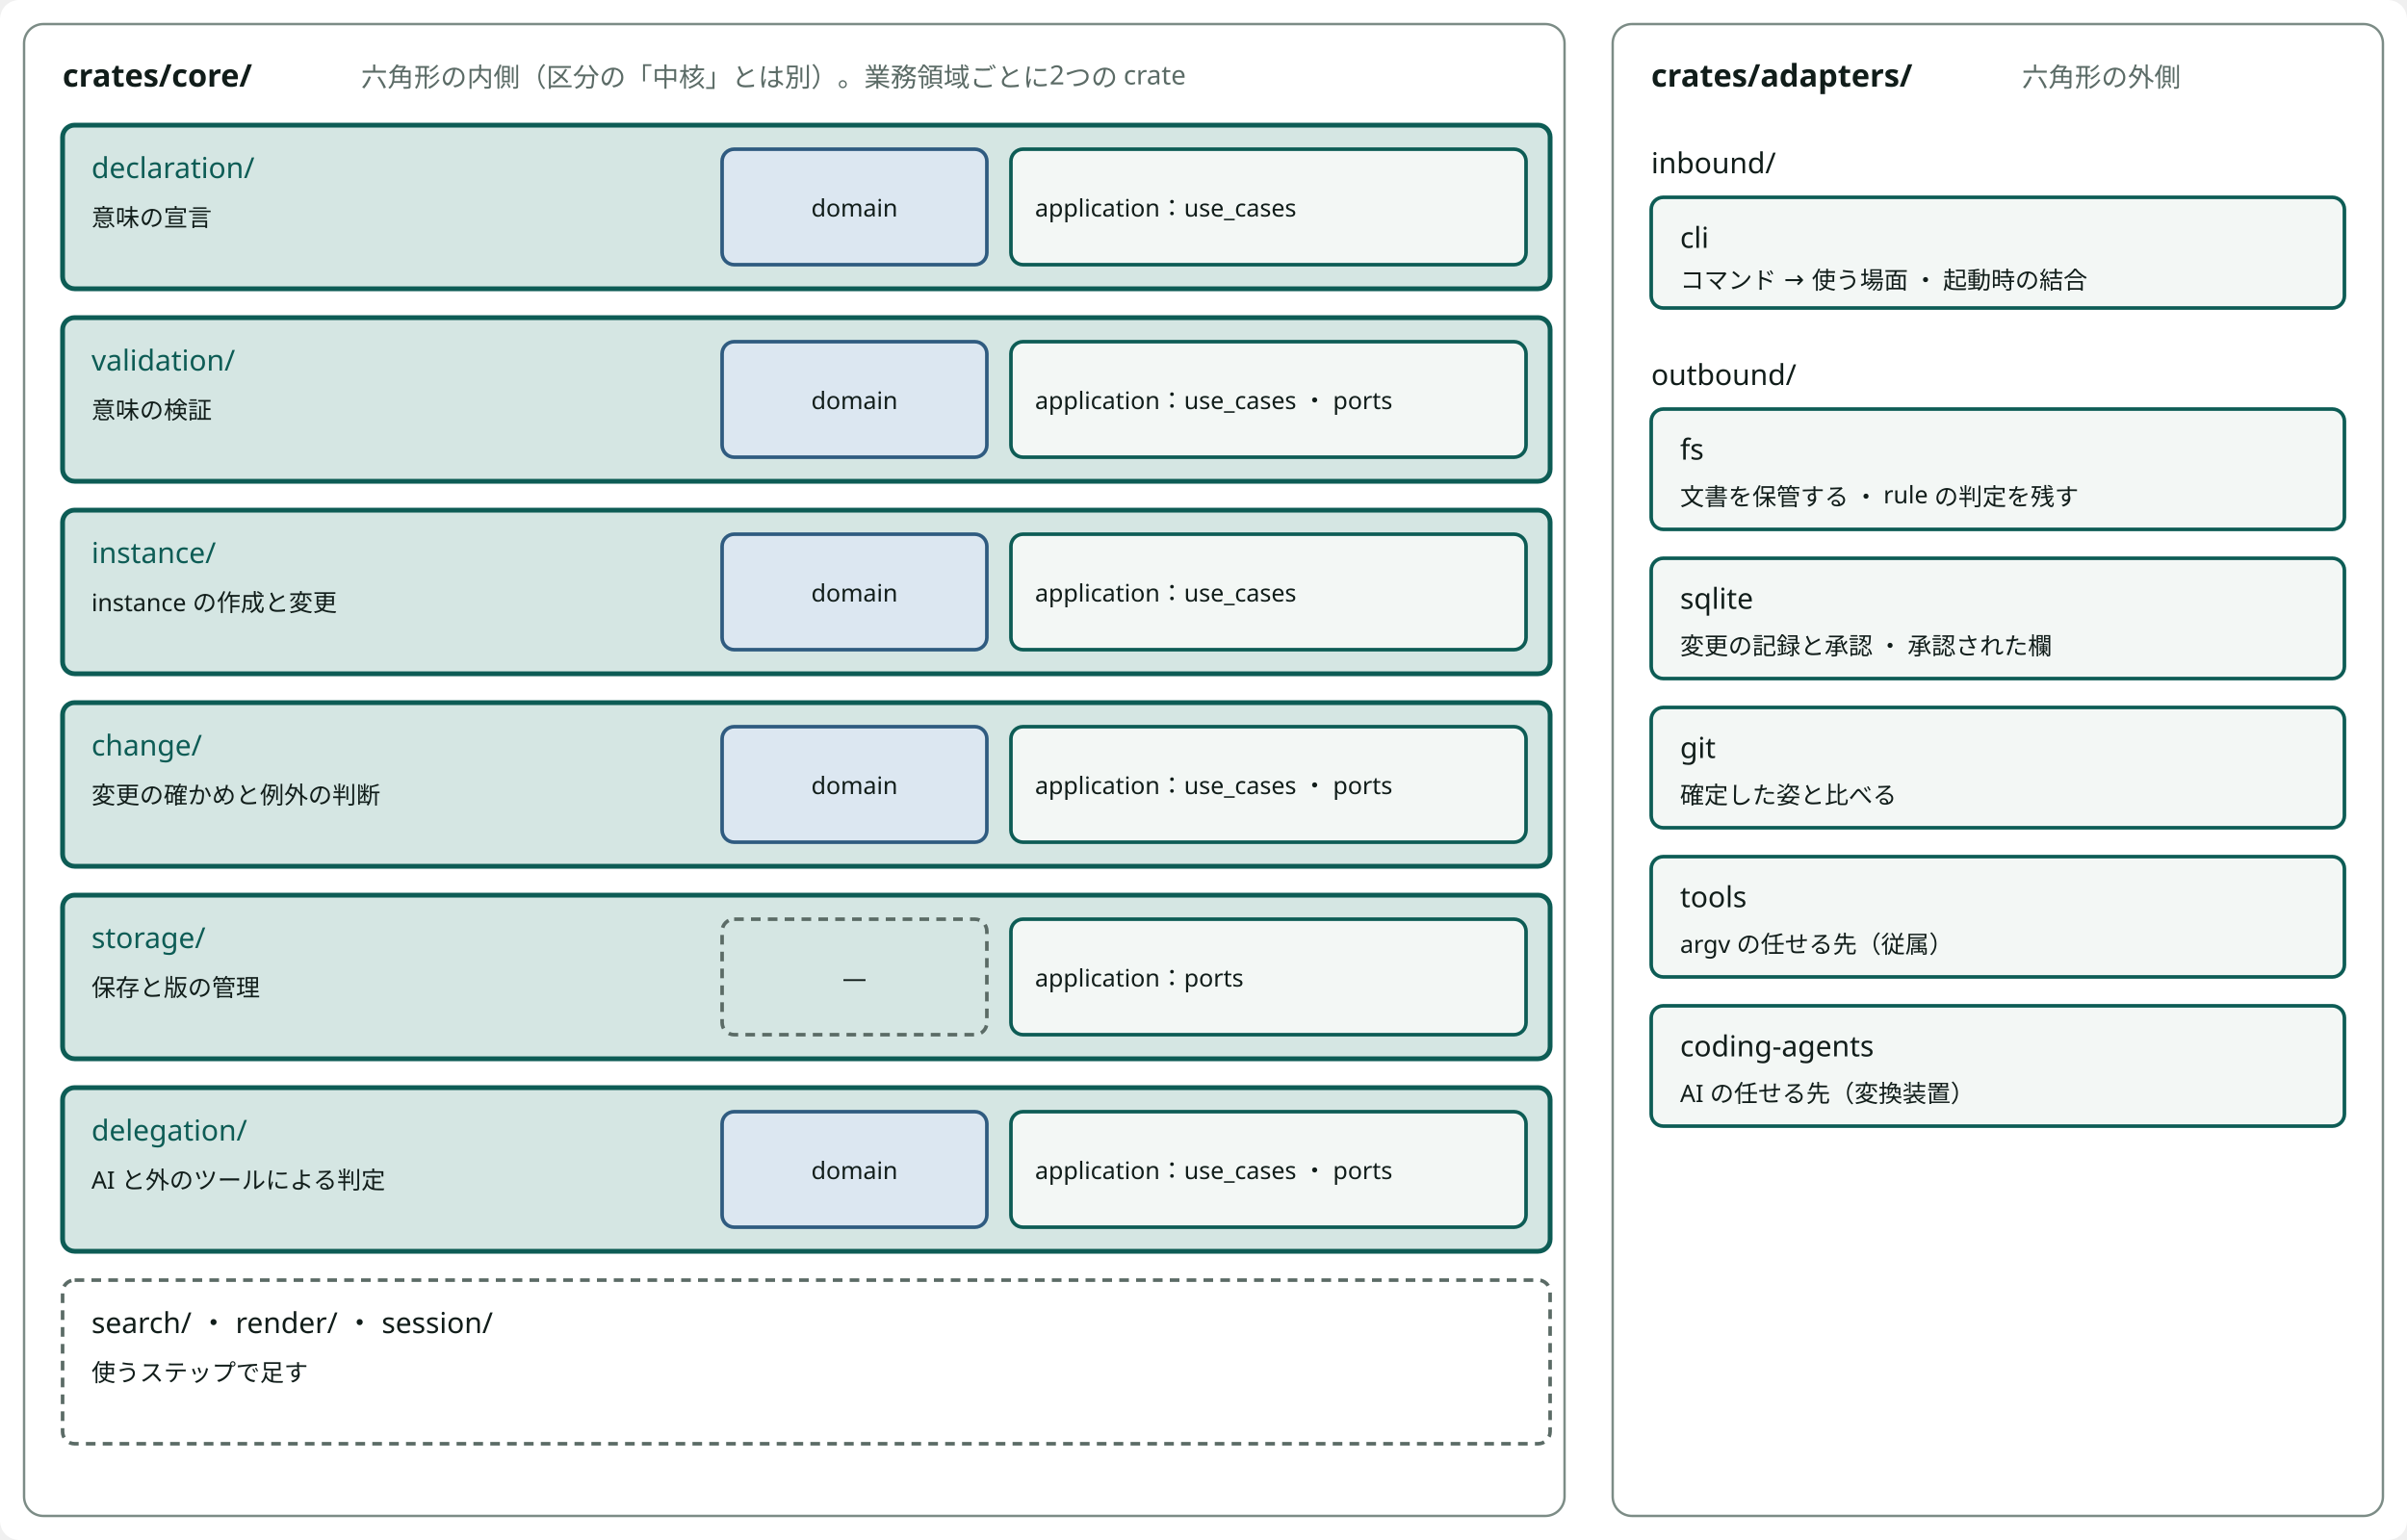
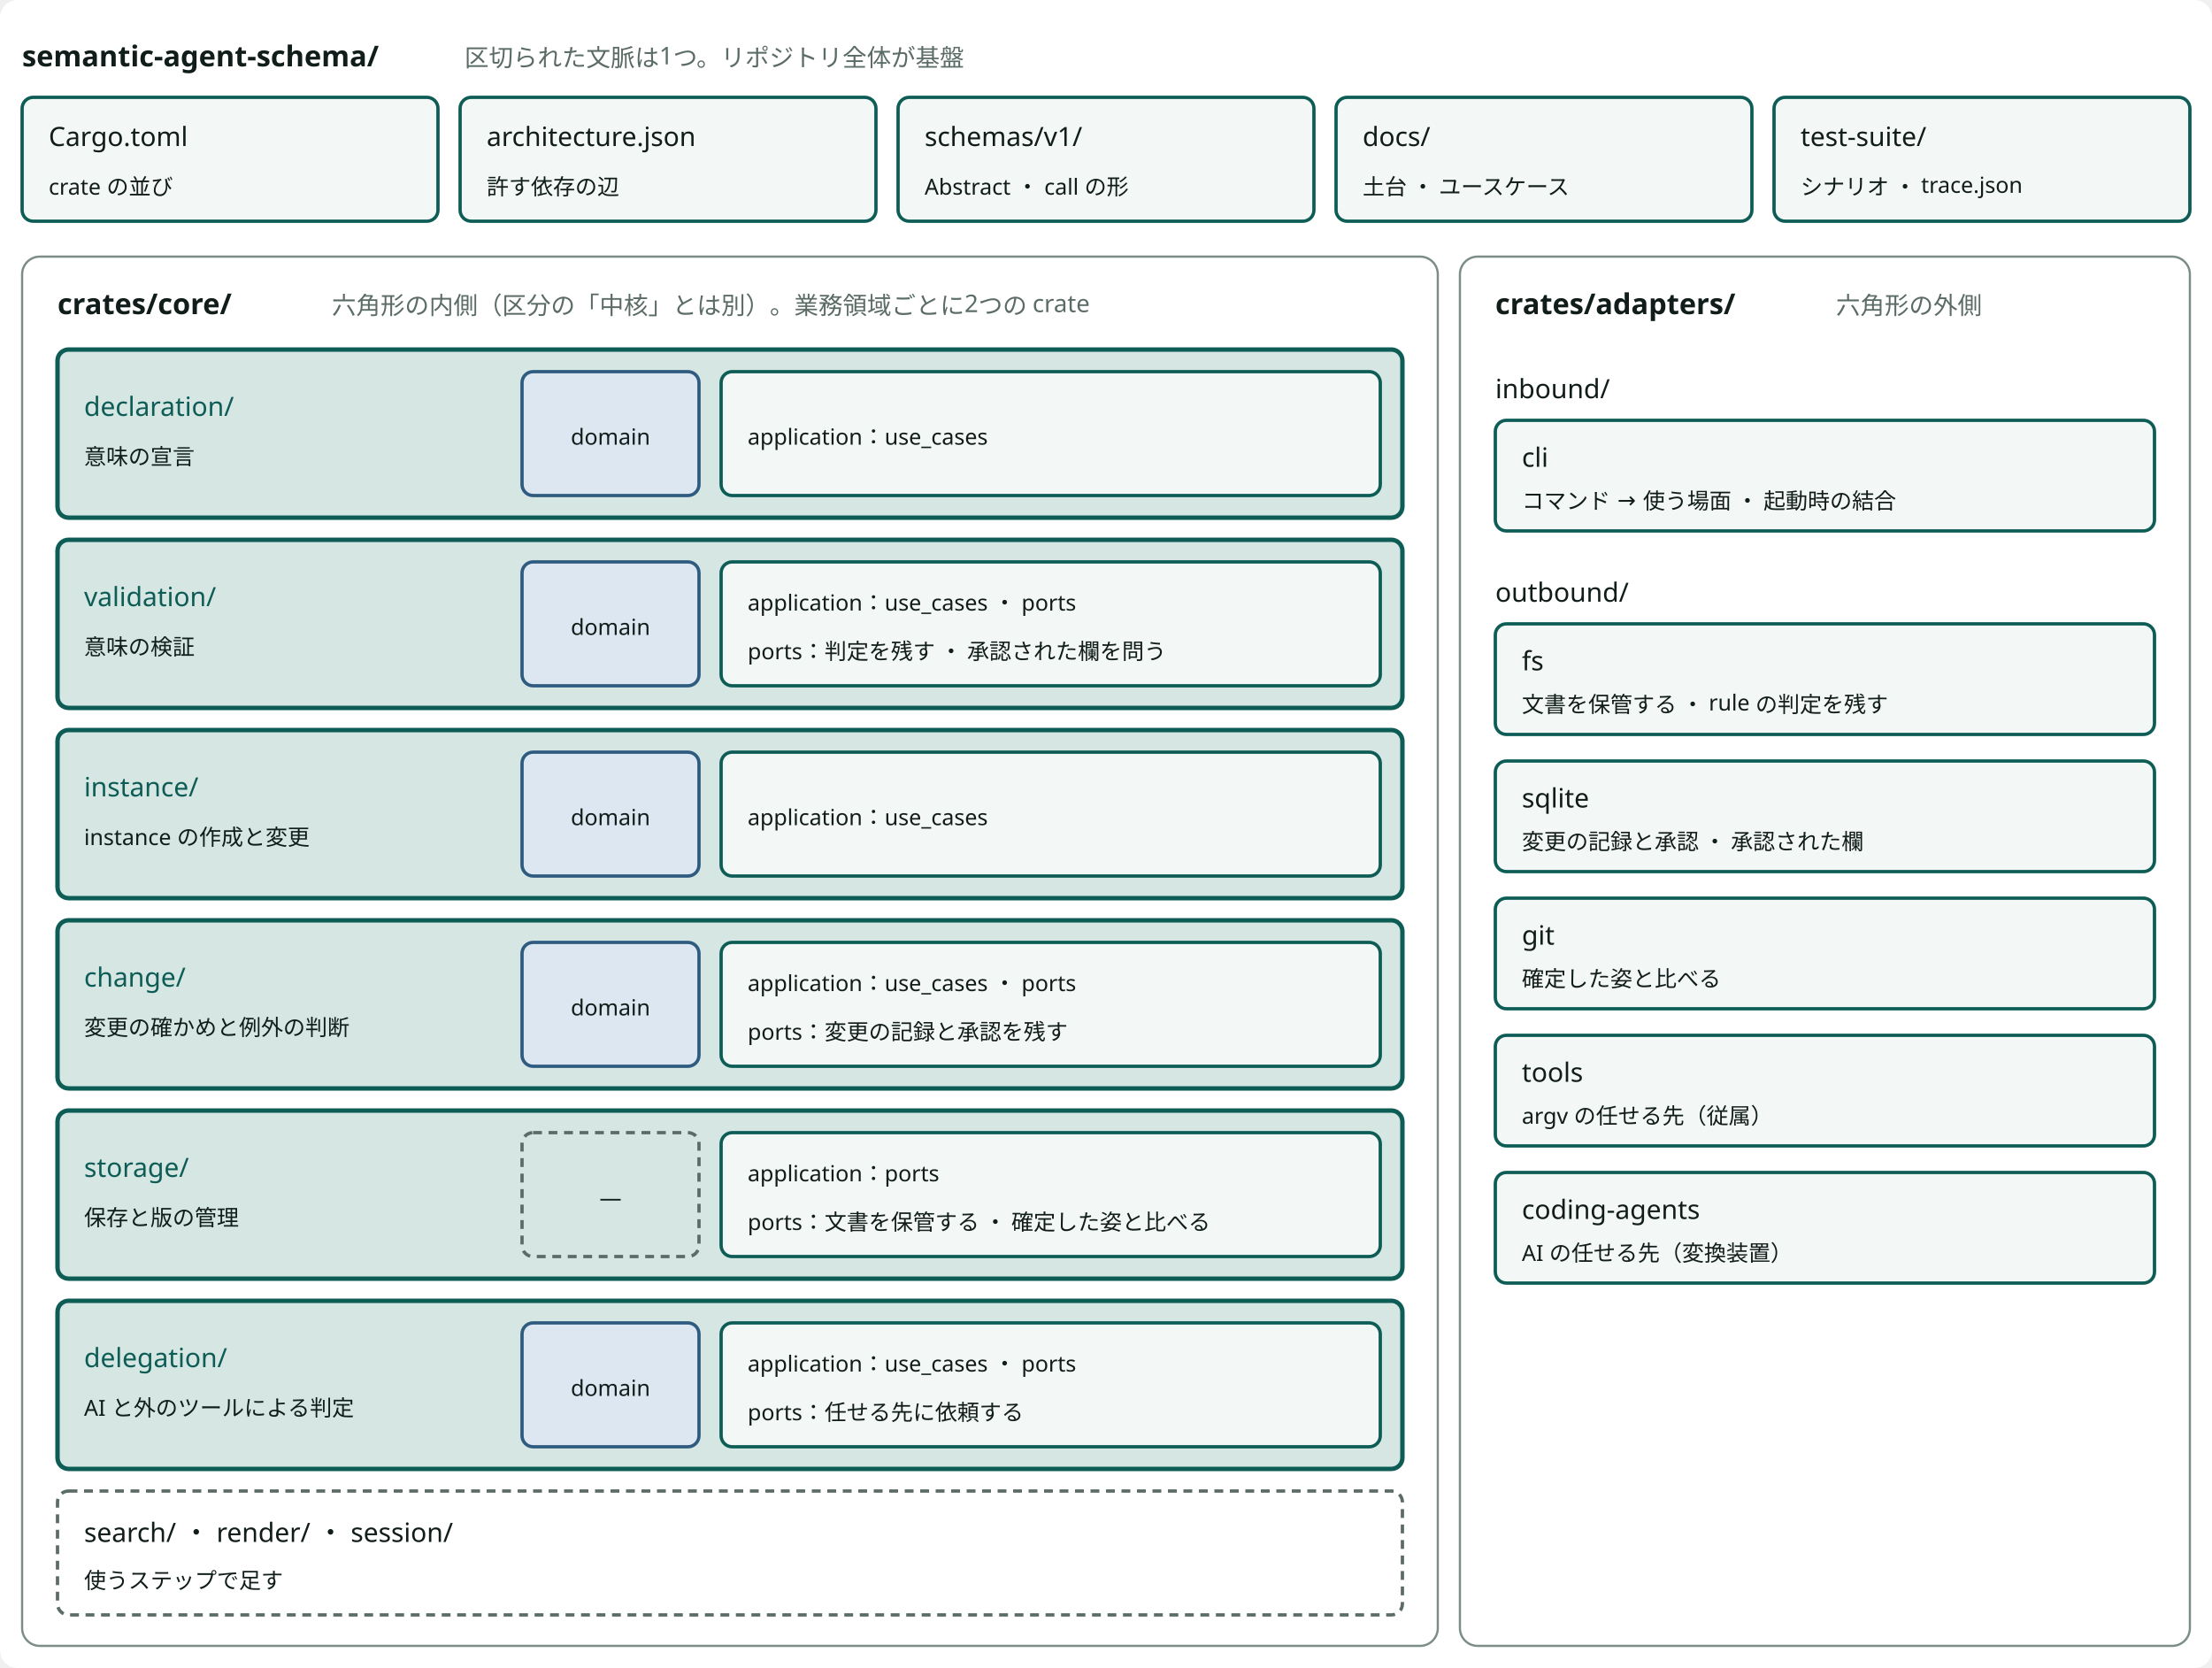
- <svg viewBox="0 0 1000 640" width="100%" style="min-width:920px;max-width:1000px;display:block;margin:0 auto" role="img" aria-label="ディレクトリ" class="dsvg">
-   <style data-dsvg="dark">.dsvg .canvas{fill:var(--dsvg-area-fill,#FFFFFF)}.dsvg .area{fill:var(--dsvg-area-fill,#FFFFFF);stroke:var(--dsvg-line,#7C8C86)}.dsvg .title{fill:var(--dsvg-ink,#111D1A);font-size:13px;font-weight:700}.dsvg .note{fill:var(--dsvg-ink-soft,#5B6B66);font-size:11px}.dsvg .box.focus{fill:var(--dsvg-accent-bg,#D5E6E3);stroke:var(--dsvg-accent,#0D5C55)}.dsvg .label.focus{fill:var(--dsvg-accent,#0D5C55);font-size:12px}.dsvg .label.small{fill:var(--dsvg-ink,#111D1A);font-size:10px}.dsvg .box.kind-2{fill:var(--dsvg-kind-2-bg,#DCE7F1);stroke:var(--dsvg-kind-2,#2F5B80)}.dsvg .box{fill:var(--dsvg-box-fill,#F3F7F5);stroke:var(--dsvg-accent,#0D5C55)}.dsvg .boundary{stroke:var(--dsvg-ink-soft,#5B6B66)}.dsvg .label{fill:var(--dsvg-ink,#111D1A);font-size:12px}@media (prefers-color-scheme:dark){:root:not([data-theme="light"]) .dsvg,.dsvg:root:not([data-theme="light"]){--dsvg-area-fill:#22302D;--dsvg-line:#62756F;--dsvg-ink:#E6EEEB;--dsvg-ink-soft:#9DADA8;--dsvg-accent-bg:#173330;--dsvg-accent:#6CC9B8;--dsvg-kind-2-bg:#182A3A;--dsvg-kind-2:#8FB8DE;--dsvg-box-fill:#16211E}}:root[data-theme="dark"] .dsvg{--dsvg-area-fill:#22302D;--dsvg-line:#62756F;--dsvg-ink:#E6EEEB;--dsvg-ink-soft:#9DADA8;--dsvg-accent-bg:#173330;--dsvg-accent:#6CC9B8;--dsvg-kind-2-bg:#182A3A;--dsvg-kind-2:#8FB8DE;--dsvg-box-fill:#16211E}</style>
-   <rect data-dsvg="canvas" class="canvas" x="0.0" y="0.0" width="1000.0" height="640.0" fill="#FFFFFF" rx="8" />
-   <rect class="area" x="10" y="10" width="640" height="620" fill="#FFFFFF" stroke="#7C8C86" stroke-width="1" rx="8" />
-   <text class="title" x="26" y="36" text-anchor="start" font-family="Noto Sans JP, Hiragino Kaku Gothic ProN, sans-serif" font-size="13" font-weight="700" fill="#111D1A">crates/core/</text>
-   <text class="note" x="150" y="36" text-anchor="start" font-family="Noto Sans JP, Hiragino Kaku Gothic ProN, sans-serif" font-size="11" fill="#5B6B66">六角形の内側（区分の「中核」とは別）。業務領域ごとに2つの crate</text>
-   <rect class="box focus" x="26" y="52" width="618" height="68" fill="#D5E6E3" stroke="#0D5C55" stroke-width="2" rx="5" />
-   <text class="label focus" x="38" y="74" text-anchor="start" font-family="Noto Sans JP, Hiragino Kaku Gothic ProN, sans-serif" font-size="12" fill="#0D5C55">declaration/</text>
-   <text class="label small" x="38" y="94" text-anchor="start" font-family="Noto Sans JP, Hiragino Kaku Gothic ProN, sans-serif" font-size="10" fill="#111D1A">意味の宣言</text>
-   <rect class="box kind-2" x="300" y="62" width="110" height="48" fill="#DCE7F1" stroke="#2F5B80" stroke-width="1.5" rx="5" />
-   <text class="label small" x="355" y="90" text-anchor="middle" font-family="Noto Sans JP, Hiragino Kaku Gothic ProN, sans-serif" font-size="10" fill="#111D1A">domain</text>
-   <rect class="box" x="420" y="62" width="214" height="48" fill="#F3F7F5" stroke="#0D5C55" stroke-width="1.5" rx="5" />
-   <text class="label small" x="430" y="90" text-anchor="start" font-family="Noto Sans JP, Hiragino Kaku Gothic ProN, sans-serif" font-size="10" fill="#111D1A">application：use_cases</text>
-   <rect class="box focus" x="26" y="132" width="618" height="68" fill="#D5E6E3" stroke="#0D5C55" stroke-width="2" rx="5" />
-   <text class="label focus" x="38" y="154" text-anchor="start" font-family="Noto Sans JP, Hiragino Kaku Gothic ProN, sans-serif" font-size="12" fill="#0D5C55">validation/</text>
-   <text class="label small" x="38" y="174" text-anchor="start" font-family="Noto Sans JP, Hiragino Kaku Gothic ProN, sans-serif" font-size="10" fill="#111D1A">意味の検証</text>
-   <rect class="box kind-2" x="300" y="142" width="110" height="48" fill="#DCE7F1" stroke="#2F5B80" stroke-width="1.5" rx="5" />
-   <text class="label small" x="355" y="170" text-anchor="middle" font-family="Noto Sans JP, Hiragino Kaku Gothic ProN, sans-serif" font-size="10" fill="#111D1A">domain</text>
-   <rect class="box" x="420" y="142" width="214" height="48" fill="#F3F7F5" stroke="#0D5C55" stroke-width="1.5" rx="5" />
-   <text class="label small" x="430" y="170" text-anchor="start" font-family="Noto Sans JP, Hiragino Kaku Gothic ProN, sans-serif" font-size="10" fill="#111D1A">application：use_cases ・ ports</text>
-   <rect class="box focus" x="26" y="212" width="618" height="68" fill="#D5E6E3" stroke="#0D5C55" stroke-width="2" rx="5" />
-   <text class="label focus" x="38" y="234" text-anchor="start" font-family="Noto Sans JP, Hiragino Kaku Gothic ProN, sans-serif" font-size="12" fill="#0D5C55">instance/</text>
-   <text class="label small" x="38" y="254" text-anchor="start" font-family="Noto Sans JP, Hiragino Kaku Gothic ProN, sans-serif" font-size="10" fill="#111D1A">instance の作成と変更</text>
-   <rect class="box kind-2" x="300" y="222" width="110" height="48" fill="#DCE7F1" stroke="#2F5B80" stroke-width="1.5" rx="5" />
-   <text class="label small" x="355" y="250" text-anchor="middle" font-family="Noto Sans JP, Hiragino Kaku Gothic ProN, sans-serif" font-size="10" fill="#111D1A">domain</text>
-   <rect class="box" x="420" y="222" width="214" height="48" fill="#F3F7F5" stroke="#0D5C55" stroke-width="1.5" rx="5" />
-   <text class="label small" x="430" y="250" text-anchor="start" font-family="Noto Sans JP, Hiragino Kaku Gothic ProN, sans-serif" font-size="10" fill="#111D1A">application：use_cases</text>
-   <rect class="box focus" x="26" y="292" width="618" height="68" fill="#D5E6E3" stroke="#0D5C55" stroke-width="2" rx="5" />
-   <text class="label focus" x="38" y="314" text-anchor="start" font-family="Noto Sans JP, Hiragino Kaku Gothic ProN, sans-serif" font-size="12" fill="#0D5C55">change/</text>
-   <text class="label small" x="38" y="334" text-anchor="start" font-family="Noto Sans JP, Hiragino Kaku Gothic ProN, sans-serif" font-size="10" fill="#111D1A">変更の確かめと例外の判断</text>
-   <rect class="box kind-2" x="300" y="302" width="110" height="48" fill="#DCE7F1" stroke="#2F5B80" stroke-width="1.5" rx="5" />
-   <text class="label small" x="355" y="330" text-anchor="middle" font-family="Noto Sans JP, Hiragino Kaku Gothic ProN, sans-serif" font-size="10" fill="#111D1A">domain</text>
-   <rect class="box" x="420" y="302" width="214" height="48" fill="#F3F7F5" stroke="#0D5C55" stroke-width="1.5" rx="5" />
-   <text class="label small" x="430" y="330" text-anchor="start" font-family="Noto Sans JP, Hiragino Kaku Gothic ProN, sans-serif" font-size="10" fill="#111D1A">application：use_cases ・ ports</text>
-   <rect class="box focus" x="26" y="372" width="618" height="68" fill="#D5E6E3" stroke="#0D5C55" stroke-width="2" rx="5" />
-   <text class="label focus" x="38" y="394" text-anchor="start" font-family="Noto Sans JP, Hiragino Kaku Gothic ProN, sans-serif" font-size="12" fill="#0D5C55">storage/</text>
-   <text class="label small" x="38" y="414" text-anchor="start" font-family="Noto Sans JP, Hiragino Kaku Gothic ProN, sans-serif" font-size="10" fill="#111D1A">保存と版の管理</text>
-   <rect class="boundary" x="300" y="382" width="110" height="48" fill="none" stroke="#5B6B66" stroke-width="1.5" stroke-dasharray="4 3" rx="5" />
-   <text class="label small" x="355" y="410" text-anchor="middle" font-family="Noto Sans JP, Hiragino Kaku Gothic ProN, sans-serif" font-size="10" fill="#111D1A">—</text>
-   <rect class="box" x="420" y="382" width="214" height="48" fill="#F3F7F5" stroke="#0D5C55" stroke-width="1.5" rx="5" />
-   <text class="label small" x="430" y="410" text-anchor="start" font-family="Noto Sans JP, Hiragino Kaku Gothic ProN, sans-serif" font-size="10" fill="#111D1A">application：ports</text>
-   <rect class="box focus" x="26" y="452" width="618" height="68" fill="#D5E6E3" stroke="#0D5C55" stroke-width="2" rx="5" />
-   <text class="label focus" x="38" y="474" text-anchor="start" font-family="Noto Sans JP, Hiragino Kaku Gothic ProN, sans-serif" font-size="12" fill="#0D5C55">delegation/</text>
-   <text class="label small" x="38" y="494" text-anchor="start" font-family="Noto Sans JP, Hiragino Kaku Gothic ProN, sans-serif" font-size="10" fill="#111D1A">AI と外のツールによる判定</text>
-   <rect class="box kind-2" x="300" y="462" width="110" height="48" fill="#DCE7F1" stroke="#2F5B80" stroke-width="1.5" rx="5" />
-   <text class="label small" x="355" y="490" text-anchor="middle" font-family="Noto Sans JP, Hiragino Kaku Gothic ProN, sans-serif" font-size="10" fill="#111D1A">domain</text>
-   <rect class="box" x="420" y="462" width="214" height="48" fill="#F3F7F5" stroke="#0D5C55" stroke-width="1.5" rx="5" />
-   <text class="label small" x="430" y="490" text-anchor="start" font-family="Noto Sans JP, Hiragino Kaku Gothic ProN, sans-serif" font-size="10" fill="#111D1A">application：use_cases ・ ports</text>
-   <rect class="boundary" x="26" y="532" width="618" height="68" fill="none" stroke="#5B6B66" stroke-width="1.5" stroke-dasharray="4 3" rx="5" />
-   <text class="label" x="38" y="554" text-anchor="start" font-family="Noto Sans JP, Hiragino Kaku Gothic ProN, sans-serif" font-size="12" fill="#111D1A">search/ ・ render/ ・ session/</text>
-   <text class="label small" x="38" y="574" text-anchor="start" font-family="Noto Sans JP, Hiragino Kaku Gothic ProN, sans-serif" font-size="10" fill="#111D1A">使うステップで足す</text>
-   <rect class="area" x="670" y="10" width="320" height="620" fill="#FFFFFF" stroke="#7C8C86" stroke-width="1" rx="8" />
-   <text class="title" x="686" y="36" text-anchor="start" font-family="Noto Sans JP, Hiragino Kaku Gothic ProN, sans-serif" font-size="13" font-weight="700" fill="#111D1A">crates/adapters/</text>
-   <text class="note" x="840" y="36" text-anchor="start" font-family="Noto Sans JP, Hiragino Kaku Gothic ProN, sans-serif" font-size="11" fill="#5B6B66">六角形の外側</text>
-   <text class="label" x="686" y="72" text-anchor="start" font-family="Noto Sans JP, Hiragino Kaku Gothic ProN, sans-serif" font-size="12" fill="#111D1A">inbound/</text>
-   <rect class="box" x="686" y="82" width="288" height="46" fill="#F3F7F5" stroke="#0D5C55" stroke-width="1.5" rx="5" />
-   <text class="label" x="698" y="103" text-anchor="start" font-family="Noto Sans JP, Hiragino Kaku Gothic ProN, sans-serif" font-size="12" fill="#111D1A">cli</text>
-   <text class="label small" x="698" y="120" text-anchor="start" font-family="Noto Sans JP, Hiragino Kaku Gothic ProN, sans-serif" font-size="10" fill="#111D1A">コマンド → 使う場面 ・ 起動時の結合</text>
-   <text class="label" x="686" y="160" text-anchor="start" font-family="Noto Sans JP, Hiragino Kaku Gothic ProN, sans-serif" font-size="12" fill="#111D1A">outbound/</text>
-   <rect class="box" x="686" y="170" width="288" height="50" fill="#F3F7F5" stroke="#0D5C55" stroke-width="1.5" rx="5" />
-   <text class="label" x="698" y="191" text-anchor="start" font-family="Noto Sans JP, Hiragino Kaku Gothic ProN, sans-serif" font-size="12" fill="#111D1A">fs</text>
-   <text class="label small" x="698" y="210" text-anchor="start" font-family="Noto Sans JP, Hiragino Kaku Gothic ProN, sans-serif" font-size="10" fill="#111D1A">文書を保管する ・ rule の判定を残す</text>
-   <rect class="box" x="686" y="232" width="288" height="50" fill="#F3F7F5" stroke="#0D5C55" stroke-width="1.5" rx="5" />
-   <text class="label" x="698" y="253" text-anchor="start" font-family="Noto Sans JP, Hiragino Kaku Gothic ProN, sans-serif" font-size="12" fill="#111D1A">sqlite</text>
-   <text class="label small" x="698" y="272" text-anchor="start" font-family="Noto Sans JP, Hiragino Kaku Gothic ProN, sans-serif" font-size="10" fill="#111D1A">変更の記録と承認 ・ 承認された欄</text>
-   <rect class="box" x="686" y="294" width="288" height="50" fill="#F3F7F5" stroke="#0D5C55" stroke-width="1.5" rx="5" />
-   <text class="label" x="698" y="315" text-anchor="start" font-family="Noto Sans JP, Hiragino Kaku Gothic ProN, sans-serif" font-size="12" fill="#111D1A">git</text>
-   <text class="label small" x="698" y="334" text-anchor="start" font-family="Noto Sans JP, Hiragino Kaku Gothic ProN, sans-serif" font-size="10" fill="#111D1A">確定した姿と比べる</text>
-   <rect class="box" x="686" y="356" width="288" height="50" fill="#F3F7F5" stroke="#0D5C55" stroke-width="1.5" rx="5" />
-   <text class="label" x="698" y="377" text-anchor="start" font-family="Noto Sans JP, Hiragino Kaku Gothic ProN, sans-serif" font-size="12" fill="#111D1A">tools</text>
-   <text class="label small" x="698" y="396" text-anchor="start" font-family="Noto Sans JP, Hiragino Kaku Gothic ProN, sans-serif" font-size="10" fill="#111D1A">argv の任せる先（従属）</text>
-   <rect class="box" x="686" y="418" width="288" height="50" fill="#F3F7F5" stroke="#0D5C55" stroke-width="1.5" rx="5" />
-   <text class="label" x="698" y="439" text-anchor="start" font-family="Noto Sans JP, Hiragino Kaku Gothic ProN, sans-serif" font-size="12" fill="#111D1A">coding-agents</text>
-   <text class="label small" x="698" y="458" text-anchor="start" font-family="Noto Sans JP, Hiragino Kaku Gothic ProN, sans-serif" font-size="10" fill="#111D1A">AI の任せる先（変換装置）</text>
+ <svg viewBox="0 0 1000 754" width="100%" style="min-width:920px;max-width:1000px;display:block;margin:0 auto" role="img" aria-label="ディレクトリ：リポジトリの根、crates/core の業務領域ごとの domain と application、crates/adapters の inbound と outbound" class="dsvg">
+   <style data-dsvg="dark">.dsvg .canvas{fill:var(--dsvg-area-fill,#FFFFFF)}.dsvg .title{fill:var(--dsvg-ink,#111D1A);font-size:13px;font-weight:700}.dsvg .note{fill:var(--dsvg-ink-soft,#5B6B66);font-size:11px}.dsvg .box{fill:var(--dsvg-box-fill,#F3F7F5);stroke:var(--dsvg-accent,#0D5C55)}.dsvg .label{fill:var(--dsvg-ink,#111D1A);font-size:12px}.dsvg .label.small{fill:var(--dsvg-ink,#111D1A);font-size:10px}.dsvg .area{fill:var(--dsvg-area-fill,#FFFFFF);stroke:var(--dsvg-line,#7C8C86)}.dsvg .box.focus{fill:var(--dsvg-accent-bg,#D5E6E3);stroke:var(--dsvg-accent,#0D5C55)}.dsvg .label.focus{fill:var(--dsvg-accent,#0D5C55);font-size:12px}.dsvg .box.kind-2{fill:var(--dsvg-kind-2-bg,#DCE7F1);stroke:var(--dsvg-kind-2,#2F5B80)}.dsvg .boundary{stroke:var(--dsvg-ink-soft,#5B6B66)}@media (prefers-color-scheme:dark){:root:not([data-theme="light"]) .dsvg,.dsvg:root:not([data-theme="light"]){--dsvg-area-fill:#22302D;--dsvg-ink:#E6EEEB;--dsvg-ink-soft:#9DADA8;--dsvg-box-fill:#16211E;--dsvg-accent:#6CC9B8;--dsvg-line:#62756F;--dsvg-accent-bg:#173330;--dsvg-kind-2-bg:#182A3A;--dsvg-kind-2:#8FB8DE}}:root[data-theme="dark"] .dsvg{--dsvg-area-fill:#22302D;--dsvg-ink:#E6EEEB;--dsvg-ink-soft:#9DADA8;--dsvg-box-fill:#16211E;--dsvg-accent:#6CC9B8;--dsvg-line:#62756F;--dsvg-accent-bg:#173330;--dsvg-kind-2-bg:#182A3A;--dsvg-kind-2:#8FB8DE}</style>
+   <rect data-dsvg="canvas" class="canvas" x="0.0" y="0.0" width="1000.0" height="754.0" fill="#FFFFFF" rx="8" />
+   <text class="title" x="10" y="30" text-anchor="start" font-family="Noto Sans JP, Hiragino Kaku Gothic ProN, sans-serif" font-size="13" font-weight="700" fill="#111D1A">semantic-agent-schema/</text>
+   <text class="note" x="210" y="30" text-anchor="start" font-family="Noto Sans JP, Hiragino Kaku Gothic ProN, sans-serif" font-size="11" fill="#5B6B66">区切られた文脈は1つ。リポジトリ全体が基盤</text>
+   <rect class="box" x="10" y="44" width="188" height="56" fill="#F3F7F5" stroke="#0D5C55" stroke-width="1.5" rx="5" />
+   <text class="label" x="22" y="66" text-anchor="start" font-family="Noto Sans JP, Hiragino Kaku Gothic ProN, sans-serif" font-size="12" fill="#111D1A">Cargo.toml</text>
+   <text class="label small" x="22" y="88" text-anchor="start" font-family="Noto Sans JP, Hiragino Kaku Gothic ProN, sans-serif" font-size="10" fill="#111D1A">crate の並び</text>
+   <rect class="box" x="208" y="44" width="188" height="56" fill="#F3F7F5" stroke="#0D5C55" stroke-width="1.5" rx="5" />
+   <text class="label" x="220" y="66" text-anchor="start" font-family="Noto Sans JP, Hiragino Kaku Gothic ProN, sans-serif" font-size="12" fill="#111D1A">architecture.json</text>
+   <text class="label small" x="220" y="88" text-anchor="start" font-family="Noto Sans JP, Hiragino Kaku Gothic ProN, sans-serif" font-size="10" fill="#111D1A">許す依存の辺</text>
+   <rect class="box" x="406" y="44" width="188" height="56" fill="#F3F7F5" stroke="#0D5C55" stroke-width="1.5" rx="5" />
+   <text class="label" x="418" y="66" text-anchor="start" font-family="Noto Sans JP, Hiragino Kaku Gothic ProN, sans-serif" font-size="12" fill="#111D1A">schemas/v1/</text>
+   <text class="label small" x="418" y="88" text-anchor="start" font-family="Noto Sans JP, Hiragino Kaku Gothic ProN, sans-serif" font-size="10" fill="#111D1A">Abstract ・ call の形</text>
+   <rect class="box" x="604" y="44" width="188" height="56" fill="#F3F7F5" stroke="#0D5C55" stroke-width="1.5" rx="5" />
+   <text class="label" x="616" y="66" text-anchor="start" font-family="Noto Sans JP, Hiragino Kaku Gothic ProN, sans-serif" font-size="12" fill="#111D1A">docs/</text>
+   <text class="label small" x="616" y="88" text-anchor="start" font-family="Noto Sans JP, Hiragino Kaku Gothic ProN, sans-serif" font-size="10" fill="#111D1A">土台 ・ ユースケース</text>
+   <rect class="box" x="802" y="44" width="188" height="56" fill="#F3F7F5" stroke="#0D5C55" stroke-width="1.5" rx="5" />
+   <text class="label" x="814" y="66" text-anchor="start" font-family="Noto Sans JP, Hiragino Kaku Gothic ProN, sans-serif" font-size="12" fill="#111D1A">test-suite/</text>
+   <text class="label small" x="814" y="88" text-anchor="start" font-family="Noto Sans JP, Hiragino Kaku Gothic ProN, sans-serif" font-size="10" fill="#111D1A">シナリオ ・ trace.json</text>
+   <rect class="area" x="10" y="116" width="640" height="628" fill="#FFFFFF" stroke="#7C8C86" stroke-width="1" rx="8" />
+   <text class="title" x="26" y="142" text-anchor="start" font-family="Noto Sans JP, Hiragino Kaku Gothic ProN, sans-serif" font-size="13" font-weight="700" fill="#111D1A">crates/core/</text>
+   <text class="note" x="150" y="142" text-anchor="start" font-family="Noto Sans JP, Hiragino Kaku Gothic ProN, sans-serif" font-size="11" fill="#5B6B66">六角形の内側（区分の「中核」とは別）。業務領域ごとに2つの crate</text>
+   <rect class="box focus" x="26" y="158" width="608" height="76" fill="#D5E6E3" stroke="#0D5C55" stroke-width="2" rx="5" />
+   <text class="label focus" x="38" y="188" text-anchor="start" font-family="Noto Sans JP, Hiragino Kaku Gothic ProN, sans-serif" font-size="12" fill="#0D5C55">declaration/</text>
+   <text class="label small" x="38" y="210" text-anchor="start" font-family="Noto Sans JP, Hiragino Kaku Gothic ProN, sans-serif" font-size="10" fill="#111D1A">意味の宣言</text>
+   <rect class="box kind-2" x="236" y="168" width="80" height="56" fill="#DCE7F1" stroke="#2F5B80" stroke-width="1.5" rx="5" />
+   <text class="label small" x="276" y="201" text-anchor="middle" font-family="Noto Sans JP, Hiragino Kaku Gothic ProN, sans-serif" font-size="10" fill="#111D1A">domain</text>
+   <rect class="box" x="326" y="168" width="298" height="56" fill="#F3F7F5" stroke="#0D5C55" stroke-width="1.5" rx="5" />
+   <text class="label small" x="338" y="201" text-anchor="start" font-family="Noto Sans JP, Hiragino Kaku Gothic ProN, sans-serif" font-size="10" fill="#111D1A">application：use_cases</text>
+   <rect class="box focus" x="26" y="244" width="608" height="76" fill="#D5E6E3" stroke="#0D5C55" stroke-width="2" rx="5" />
+   <text class="label focus" x="38" y="274" text-anchor="start" font-family="Noto Sans JP, Hiragino Kaku Gothic ProN, sans-serif" font-size="12" fill="#0D5C55">validation/</text>
+   <text class="label small" x="38" y="296" text-anchor="start" font-family="Noto Sans JP, Hiragino Kaku Gothic ProN, sans-serif" font-size="10" fill="#111D1A">意味の検証</text>
+   <rect class="box kind-2" x="236" y="254" width="80" height="56" fill="#DCE7F1" stroke="#2F5B80" stroke-width="1.5" rx="5" />
+   <text class="label small" x="276" y="287" text-anchor="middle" font-family="Noto Sans JP, Hiragino Kaku Gothic ProN, sans-serif" font-size="10" fill="#111D1A">domain</text>
+   <rect class="box" x="326" y="254" width="298" height="56" fill="#F3F7F5" stroke="#0D5C55" stroke-width="1.5" rx="5" />
+   <text class="label small" x="338" y="276" text-anchor="start" font-family="Noto Sans JP, Hiragino Kaku Gothic ProN, sans-serif" font-size="10" fill="#111D1A">application：use_cases ・ ports</text>
+   <text class="label small" x="338" y="298" text-anchor="start" font-family="Noto Sans JP, Hiragino Kaku Gothic ProN, sans-serif" font-size="10" fill="#111D1A">ports：判定を残す ・ 承認された欄を問う</text>
+   <rect class="box focus" x="26" y="330" width="608" height="76" fill="#D5E6E3" stroke="#0D5C55" stroke-width="2" rx="5" />
+   <text class="label focus" x="38" y="360" text-anchor="start" font-family="Noto Sans JP, Hiragino Kaku Gothic ProN, sans-serif" font-size="12" fill="#0D5C55">instance/</text>
+   <text class="label small" x="38" y="382" text-anchor="start" font-family="Noto Sans JP, Hiragino Kaku Gothic ProN, sans-serif" font-size="10" fill="#111D1A">instance の作成と変更</text>
+   <rect class="box kind-2" x="236" y="340" width="80" height="56" fill="#DCE7F1" stroke="#2F5B80" stroke-width="1.5" rx="5" />
+   <text class="label small" x="276" y="373" text-anchor="middle" font-family="Noto Sans JP, Hiragino Kaku Gothic ProN, sans-serif" font-size="10" fill="#111D1A">domain</text>
+   <rect class="box" x="326" y="340" width="298" height="56" fill="#F3F7F5" stroke="#0D5C55" stroke-width="1.5" rx="5" />
+   <text class="label small" x="338" y="373" text-anchor="start" font-family="Noto Sans JP, Hiragino Kaku Gothic ProN, sans-serif" font-size="10" fill="#111D1A">application：use_cases</text>
+   <rect class="box focus" x="26" y="416" width="608" height="76" fill="#D5E6E3" stroke="#0D5C55" stroke-width="2" rx="5" />
+   <text class="label focus" x="38" y="446" text-anchor="start" font-family="Noto Sans JP, Hiragino Kaku Gothic ProN, sans-serif" font-size="12" fill="#0D5C55">change/</text>
+   <text class="label small" x="38" y="468" text-anchor="start" font-family="Noto Sans JP, Hiragino Kaku Gothic ProN, sans-serif" font-size="10" fill="#111D1A">変更の確かめと例外の判断</text>
+   <rect class="box kind-2" x="236" y="426" width="80" height="56" fill="#DCE7F1" stroke="#2F5B80" stroke-width="1.5" rx="5" />
+   <text class="label small" x="276" y="459" text-anchor="middle" font-family="Noto Sans JP, Hiragino Kaku Gothic ProN, sans-serif" font-size="10" fill="#111D1A">domain</text>
+   <rect class="box" x="326" y="426" width="298" height="56" fill="#F3F7F5" stroke="#0D5C55" stroke-width="1.5" rx="5" />
+   <text class="label small" x="338" y="448" text-anchor="start" font-family="Noto Sans JP, Hiragino Kaku Gothic ProN, sans-serif" font-size="10" fill="#111D1A">application：use_cases ・ ports</text>
+   <text class="label small" x="338" y="470" text-anchor="start" font-family="Noto Sans JP, Hiragino Kaku Gothic ProN, sans-serif" font-size="10" fill="#111D1A">ports：変更の記録と承認を残す</text>
+   <rect class="box focus" x="26" y="502" width="608" height="76" fill="#D5E6E3" stroke="#0D5C55" stroke-width="2" rx="5" />
+   <text class="label focus" x="38" y="532" text-anchor="start" font-family="Noto Sans JP, Hiragino Kaku Gothic ProN, sans-serif" font-size="12" fill="#0D5C55">storage/</text>
+   <text class="label small" x="38" y="554" text-anchor="start" font-family="Noto Sans JP, Hiragino Kaku Gothic ProN, sans-serif" font-size="10" fill="#111D1A">保存と版の管理</text>
+   <rect class="boundary" x="236" y="512" width="80" height="56" fill="none" stroke="#5B6B66" stroke-width="1.5" stroke-dasharray="4 3" rx="5" />
+   <text class="label small" x="276" y="545" text-anchor="middle" font-family="Noto Sans JP, Hiragino Kaku Gothic ProN, sans-serif" font-size="10" fill="#111D1A">—</text>
+   <rect class="box" x="326" y="512" width="298" height="56" fill="#F3F7F5" stroke="#0D5C55" stroke-width="1.5" rx="5" />
+   <text class="label small" x="338" y="534" text-anchor="start" font-family="Noto Sans JP, Hiragino Kaku Gothic ProN, sans-serif" font-size="10" fill="#111D1A">application：ports</text>
+   <text class="label small" x="338" y="556" text-anchor="start" font-family="Noto Sans JP, Hiragino Kaku Gothic ProN, sans-serif" font-size="10" fill="#111D1A">ports：文書を保管する ・ 確定した姿と比べる</text>
+   <rect class="box focus" x="26" y="588" width="608" height="76" fill="#D5E6E3" stroke="#0D5C55" stroke-width="2" rx="5" />
+   <text class="label focus" x="38" y="618" text-anchor="start" font-family="Noto Sans JP, Hiragino Kaku Gothic ProN, sans-serif" font-size="12" fill="#0D5C55">delegation/</text>
+   <text class="label small" x="38" y="640" text-anchor="start" font-family="Noto Sans JP, Hiragino Kaku Gothic ProN, sans-serif" font-size="10" fill="#111D1A">AI と外のツールによる判定</text>
+   <rect class="box kind-2" x="236" y="598" width="80" height="56" fill="#DCE7F1" stroke="#2F5B80" stroke-width="1.5" rx="5" />
+   <text class="label small" x="276" y="631" text-anchor="middle" font-family="Noto Sans JP, Hiragino Kaku Gothic ProN, sans-serif" font-size="10" fill="#111D1A">domain</text>
+   <rect class="box" x="326" y="598" width="298" height="56" fill="#F3F7F5" stroke="#0D5C55" stroke-width="1.5" rx="5" />
+   <text class="label small" x="338" y="620" text-anchor="start" font-family="Noto Sans JP, Hiragino Kaku Gothic ProN, sans-serif" font-size="10" fill="#111D1A">application：use_cases ・ ports</text>
+   <text class="label small" x="338" y="642" text-anchor="start" font-family="Noto Sans JP, Hiragino Kaku Gothic ProN, sans-serif" font-size="10" fill="#111D1A">ports：任せる先に依頼する</text>
+   <rect class="boundary" x="26" y="674" width="608" height="56" fill="none" stroke="#5B6B66" stroke-width="1.5" stroke-dasharray="4 3" rx="5" />
+   <text class="label" x="38" y="697" text-anchor="start" font-family="Noto Sans JP, Hiragino Kaku Gothic ProN, sans-serif" font-size="12" fill="#111D1A">search/ ・ render/ ・ session/</text>
+   <text class="label small" x="38" y="718" text-anchor="start" font-family="Noto Sans JP, Hiragino Kaku Gothic ProN, sans-serif" font-size="10" fill="#111D1A">使うステップで足す</text>
+   <rect class="area" x="660" y="116" width="330" height="628" fill="#FFFFFF" stroke="#7C8C86" stroke-width="1" rx="8" />
+   <text class="title" x="676" y="142" text-anchor="start" font-family="Noto Sans JP, Hiragino Kaku Gothic ProN, sans-serif" font-size="13" font-weight="700" fill="#111D1A">crates/adapters/</text>
+   <text class="note" x="830" y="142" text-anchor="start" font-family="Noto Sans JP, Hiragino Kaku Gothic ProN, sans-serif" font-size="11" fill="#5B6B66">六角形の外側</text>
+   <text class="label" x="676" y="180" text-anchor="start" font-family="Noto Sans JP, Hiragino Kaku Gothic ProN, sans-serif" font-size="12" fill="#111D1A">inbound/</text>
+   <rect class="box" x="676" y="190" width="298" height="50" fill="#F3F7F5" stroke="#0D5C55" stroke-width="1.5" rx="5" />
+   <text class="label" x="688" y="211" text-anchor="start" font-family="Noto Sans JP, Hiragino Kaku Gothic ProN, sans-serif" font-size="12" fill="#111D1A">cli</text>
+   <text class="label small" x="688" y="230" text-anchor="start" font-family="Noto Sans JP, Hiragino Kaku Gothic ProN, sans-serif" font-size="10" fill="#111D1A">コマンド → 使う場面 ・ 起動時の結合</text>
+   <text class="label" x="676" y="272" text-anchor="start" font-family="Noto Sans JP, Hiragino Kaku Gothic ProN, sans-serif" font-size="12" fill="#111D1A">outbound/</text>
+   <rect class="box" x="676" y="282" width="298" height="50" fill="#F3F7F5" stroke="#0D5C55" stroke-width="1.5" rx="5" />
+   <text class="label" x="688" y="303" text-anchor="start" font-family="Noto Sans JP, Hiragino Kaku Gothic ProN, sans-serif" font-size="12" fill="#111D1A">fs</text>
+   <text class="label small" x="688" y="322" text-anchor="start" font-family="Noto Sans JP, Hiragino Kaku Gothic ProN, sans-serif" font-size="10" fill="#111D1A">文書を保管する ・ rule の判定を残す</text>
+   <rect class="box" x="676" y="344" width="298" height="50" fill="#F3F7F5" stroke="#0D5C55" stroke-width="1.5" rx="5" />
+   <text class="label" x="688" y="365" text-anchor="start" font-family="Noto Sans JP, Hiragino Kaku Gothic ProN, sans-serif" font-size="12" fill="#111D1A">sqlite</text>
+   <text class="label small" x="688" y="384" text-anchor="start" font-family="Noto Sans JP, Hiragino Kaku Gothic ProN, sans-serif" font-size="10" fill="#111D1A">変更の記録と承認 ・ 承認された欄</text>
+   <rect class="box" x="676" y="406" width="298" height="50" fill="#F3F7F5" stroke="#0D5C55" stroke-width="1.5" rx="5" />
+   <text class="label" x="688" y="427" text-anchor="start" font-family="Noto Sans JP, Hiragino Kaku Gothic ProN, sans-serif" font-size="12" fill="#111D1A">git</text>
+   <text class="label small" x="688" y="446" text-anchor="start" font-family="Noto Sans JP, Hiragino Kaku Gothic ProN, sans-serif" font-size="10" fill="#111D1A">確定した姿と比べる</text>
+   <rect class="box" x="676" y="468" width="298" height="50" fill="#F3F7F5" stroke="#0D5C55" stroke-width="1.5" rx="5" />
+   <text class="label" x="688" y="489" text-anchor="start" font-family="Noto Sans JP, Hiragino Kaku Gothic ProN, sans-serif" font-size="12" fill="#111D1A">tools</text>
+   <text class="label small" x="688" y="508" text-anchor="start" font-family="Noto Sans JP, Hiragino Kaku Gothic ProN, sans-serif" font-size="10" fill="#111D1A">argv の任せる先（従属）</text>
+   <rect class="box" x="676" y="530" width="298" height="50" fill="#F3F7F5" stroke="#0D5C55" stroke-width="1.5" rx="5" />
+   <text class="label" x="688" y="551" text-anchor="start" font-family="Noto Sans JP, Hiragino Kaku Gothic ProN, sans-serif" font-size="12" fill="#111D1A">coding-agents</text>
+   <text class="label small" x="688" y="570" text-anchor="start" font-family="Noto Sans JP, Hiragino Kaku Gothic ProN, sans-serif" font-size="10" fill="#111D1A">AI の任せる先（変換装置）</text>
</svg>
